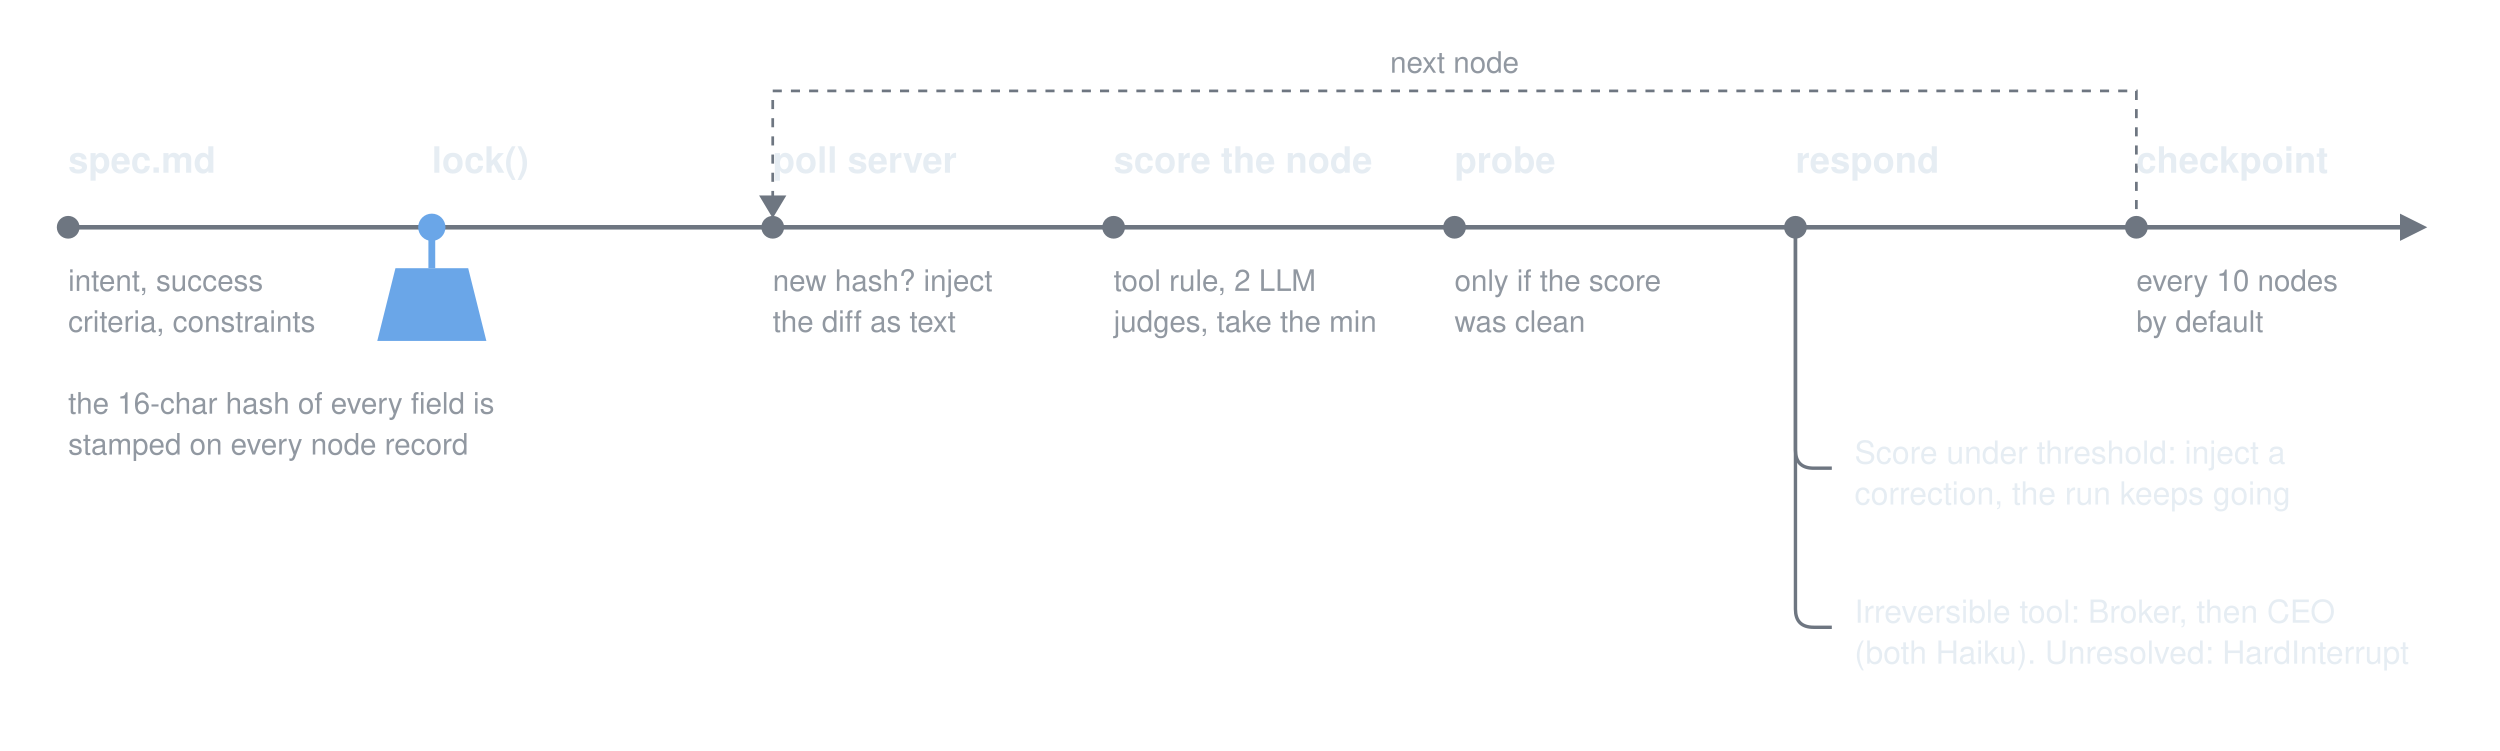
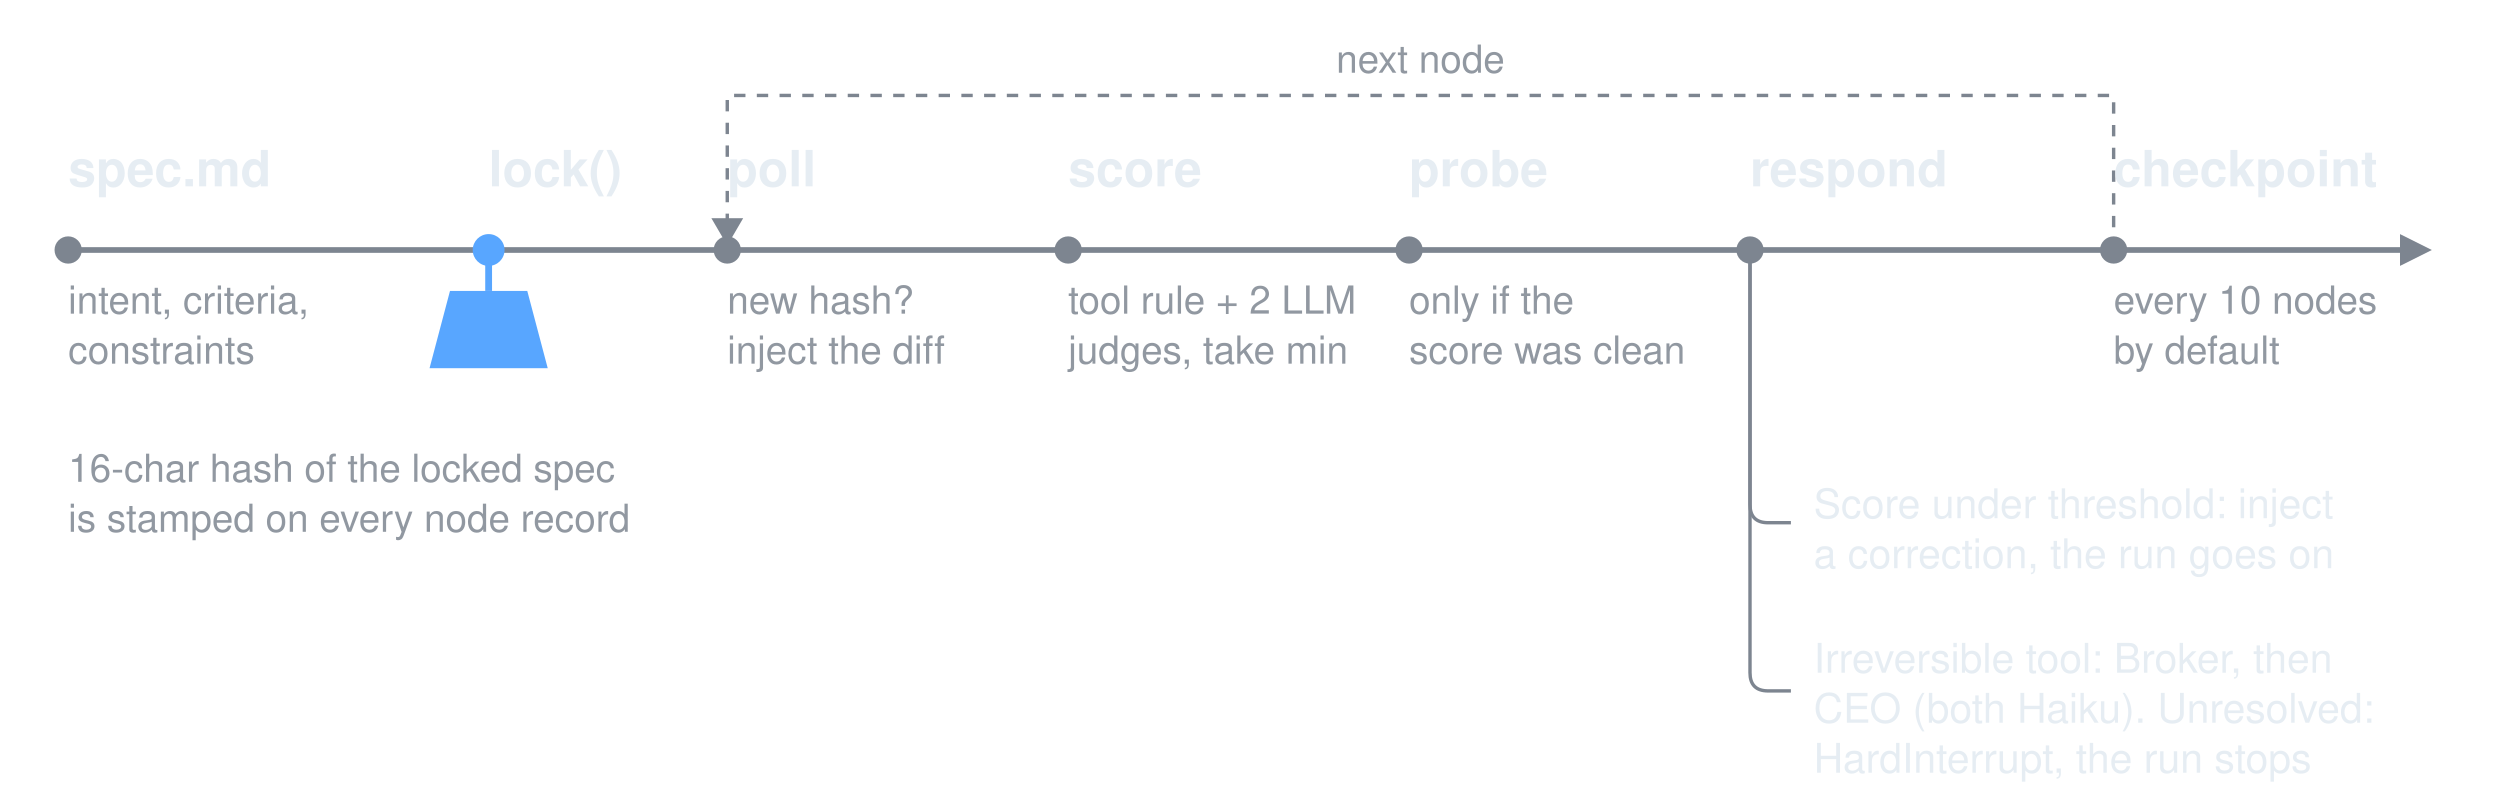
- <svg xmlns="http://www.w3.org/2000/svg" viewBox="0 0 1100 330" width="1100" height="330" font-family="-apple-system, BlinkMacSystemFont, 'Segoe UI', Helvetica, Arial, sans-serif" role="img" aria-labelledby="t d">
-   <path d="M30 100H1060" stroke="#6e7681" stroke-width="2" fill="none" />
-   <path d="M1056 94L1068 100L1056 106Z" fill="#6e7681" />
-   <path d="M940 100V40H340V90" stroke="#6e7681" stroke-width="1.2" stroke-dasharray="4 4" fill="none" />
-   <path d="M334 86L340 96L346 86Z" fill="#6e7681" />
-   <text x="640" y="32" font-size="13" text-anchor="middle" fill="#9198a1">next node</text>
-   <circle cx="30" cy="100" r="5" fill="#6e7681" />
-   <circle cx="340" cy="100" r="5" fill="#6e7681" />
-   <circle cx="490" cy="100" r="5" fill="#6e7681" />
-   <circle cx="640" cy="100" r="5" fill="#6e7681" />
-   <circle cx="790" cy="100" r="5" fill="#6e7681" />
-   <circle cx="940" cy="100" r="5" fill="#6e7681" />
-   <path d="M190 100V118" stroke="#6aa6e8" stroke-width="3" />
-   <path d="M174 118H206L214 150H166Z" fill="#6aa6e8" />
-   <circle cx="190" cy="100" r="6" fill="#6aa6e8" />
-   <text x="30" y="76" font-size="16" font-weight="600" fill="#e6edf3">spec.md</text>
-   <text x="30" y="128" font-size="13" fill="#9198a1">intent, success</text>
-   <text x="30" y="146" font-size="13" fill="#9198a1">criteria, constraints</text>
-   <text x="190" y="76" font-size="16" font-weight="600" fill="#e6edf3">lock()</text>
-   <text x="340" y="76" font-size="16" font-weight="600" fill="#e6edf3">poll server</text>
-   <text x="340" y="128" font-size="13" fill="#9198a1">new hash? inject</text>
-   <text x="340" y="146" font-size="13" fill="#9198a1">the diff as text</text>
-   <text x="490" y="76" font-size="16" font-weight="600" fill="#e6edf3">score the node</text>
-   <text x="490" y="128" font-size="13" fill="#9198a1">tool rule, 2 LLM</text>
-   <text x="490" y="146" font-size="13" fill="#9198a1">judges, take the min</text>
-   <text x="640" y="76" font-size="16" font-weight="600" fill="#e6edf3">probe</text>
-   <text x="640" y="128" font-size="13" fill="#9198a1">only if the score</text>
-   <text x="640" y="146" font-size="13" fill="#9198a1">was clean</text>
-   <text x="790" y="76" font-size="16" font-weight="600" fill="#e6edf3">respond</text>
-   <text x="940" y="76" font-size="16" font-weight="600" fill="#e6edf3">checkpoint</text>
-   <text x="940" y="128" font-size="13" fill="#9198a1">every 10 nodes</text>
-   <text x="940" y="146" font-size="13" fill="#9198a1">by default</text>
-   <text x="30" y="182" font-size="13" fill="#9198a1">the 16-char hash of every field is</text>
-   <text x="30" y="200" font-size="13" fill="#9198a1">stamped on every node record</text>
-   <path d="M790 100V198q0 8 8 8H806" stroke="#6e7681" stroke-width="1.5" fill="none" />
-   <path d="M790 100V268q0 8 8 8H806" stroke="#6e7681" stroke-width="1.5" fill="none" />
-   <text x="816" y="204" font-size="14" fill="#e6edf3">Score under threshold: inject a</text>
-   <text x="816" y="222" font-size="14" fill="#e6edf3">correction, the run keeps going</text>
-   <text x="816" y="274" font-size="14" fill="#e6edf3">Irreversible tool: Broker, then CEO</text>
-   <text x="816" y="292" font-size="14" fill="#e6edf3">(both Haiku). Unresolved: HardInterrupt</text>
+ <svg xmlns="http://www.w3.org/2000/svg" viewBox="0 0 1100 350" width="1100" height="350" font-family="-apple-system, BlinkMacSystemFont, 'Segoe UI', Helvetica, Arial, sans-serif" role="img" aria-labelledby="t d">
+   <path d="M30 110H1062" stroke="#7d8590" stroke-width="2.5" fill="none" />
+   <path d="M1056 103L1070 110L1056 117Z" fill="#7d8590" />
+   <path d="M930 110V42H320V100" stroke="#7d8590" stroke-width="1.5" stroke-dasharray="5 5" fill="none" />
+   <path d="M313 96L320 108L327 96Z" fill="#7d8590" />
+   <text x="625" y="32" font-size="17" text-anchor="middle" fill="#9198a1">next node</text>
+   <circle cx="30" cy="110" r="6" fill="#7d8590" />
+   <text x="30" y="82" font-size="22" font-weight="600" fill="#e6edf3">spec.md</text>
+   <text x="30" y="138" font-size="17" fill="#9198a1">intent, criteria,</text>
+   <text x="30" y="160" font-size="17" fill="#9198a1">constraints</text>
+   <path d="M215 110V128" stroke="#58a6ff" stroke-width="3" />
+   <path d="M198 128H232L241 162H189Z" fill="#58a6ff" />
+   <circle cx="215" cy="110" r="7" fill="#58a6ff" />
+   <text x="215" y="82" font-size="22" font-weight="600" fill="#e6edf3">lock()</text>
+   <circle cx="320" cy="110" r="6" fill="#7d8590" />
+   <text x="320" y="82" font-size="22" font-weight="600" fill="#e6edf3">poll</text>
+   <text x="320" y="138" font-size="17" fill="#9198a1">new hash?</text>
+   <text x="320" y="160" font-size="17" fill="#9198a1">inject the diff</text>
+   <circle cx="470" cy="110" r="6" fill="#7d8590" />
+   <text x="470" y="82" font-size="22" font-weight="600" fill="#e6edf3">score</text>
+   <text x="470" y="138" font-size="17" fill="#9198a1">tool rule + 2 LLM</text>
+   <text x="470" y="160" font-size="17" fill="#9198a1">judges, take min</text>
+   <circle cx="620" cy="110" r="6" fill="#7d8590" />
+   <text x="620" y="82" font-size="22" font-weight="600" fill="#e6edf3">probe</text>
+   <text x="620" y="138" font-size="17" fill="#9198a1">only if the</text>
+   <text x="620" y="160" font-size="17" fill="#9198a1">score was clean</text>
+   <circle cx="770" cy="110" r="6" fill="#7d8590" />
+   <text x="770" y="82" font-size="22" font-weight="600" fill="#e6edf3">respond</text>
+   <circle cx="930" cy="110" r="6" fill="#7d8590" />
+   <text x="930" y="82" font-size="22" font-weight="600" fill="#e6edf3">checkpoint</text>
+   <text x="930" y="138" font-size="17" fill="#9198a1">every 10 nodes</text>
+   <text x="930" y="160" font-size="17" fill="#9198a1">by default</text>
+   <text x="30" y="212" font-size="17" fill="#9198a1">16-char hash of the locked spec</text>
+   <text x="30" y="234" font-size="17" fill="#9198a1">is stamped on every node record</text>
+   <path d="M770 110V222q0 8 8 8H788" stroke="#7d8590" stroke-width="1.5" fill="none" />
+   <path d="M770 110V296q0 8 8 8H788" stroke="#7d8590" stroke-width="1.5" fill="none" />
+   <text x="798" y="228" font-size="18" fill="#e6edf3">Score under threshold: inject</text>
+   <text x="798" y="250" font-size="18" fill="#e6edf3">a correction, the run goes on</text>
+   <text x="798" y="296" font-size="18" fill="#e6edf3">Irreversible tool: Broker, then</text>
+   <text x="798" y="318" font-size="18" fill="#e6edf3">CEO (both Haiku). Unresolved:</text>
+   <text x="798" y="340" font-size="18" fill="#e6edf3">HardInterrupt, the run stops</text>
</svg>
